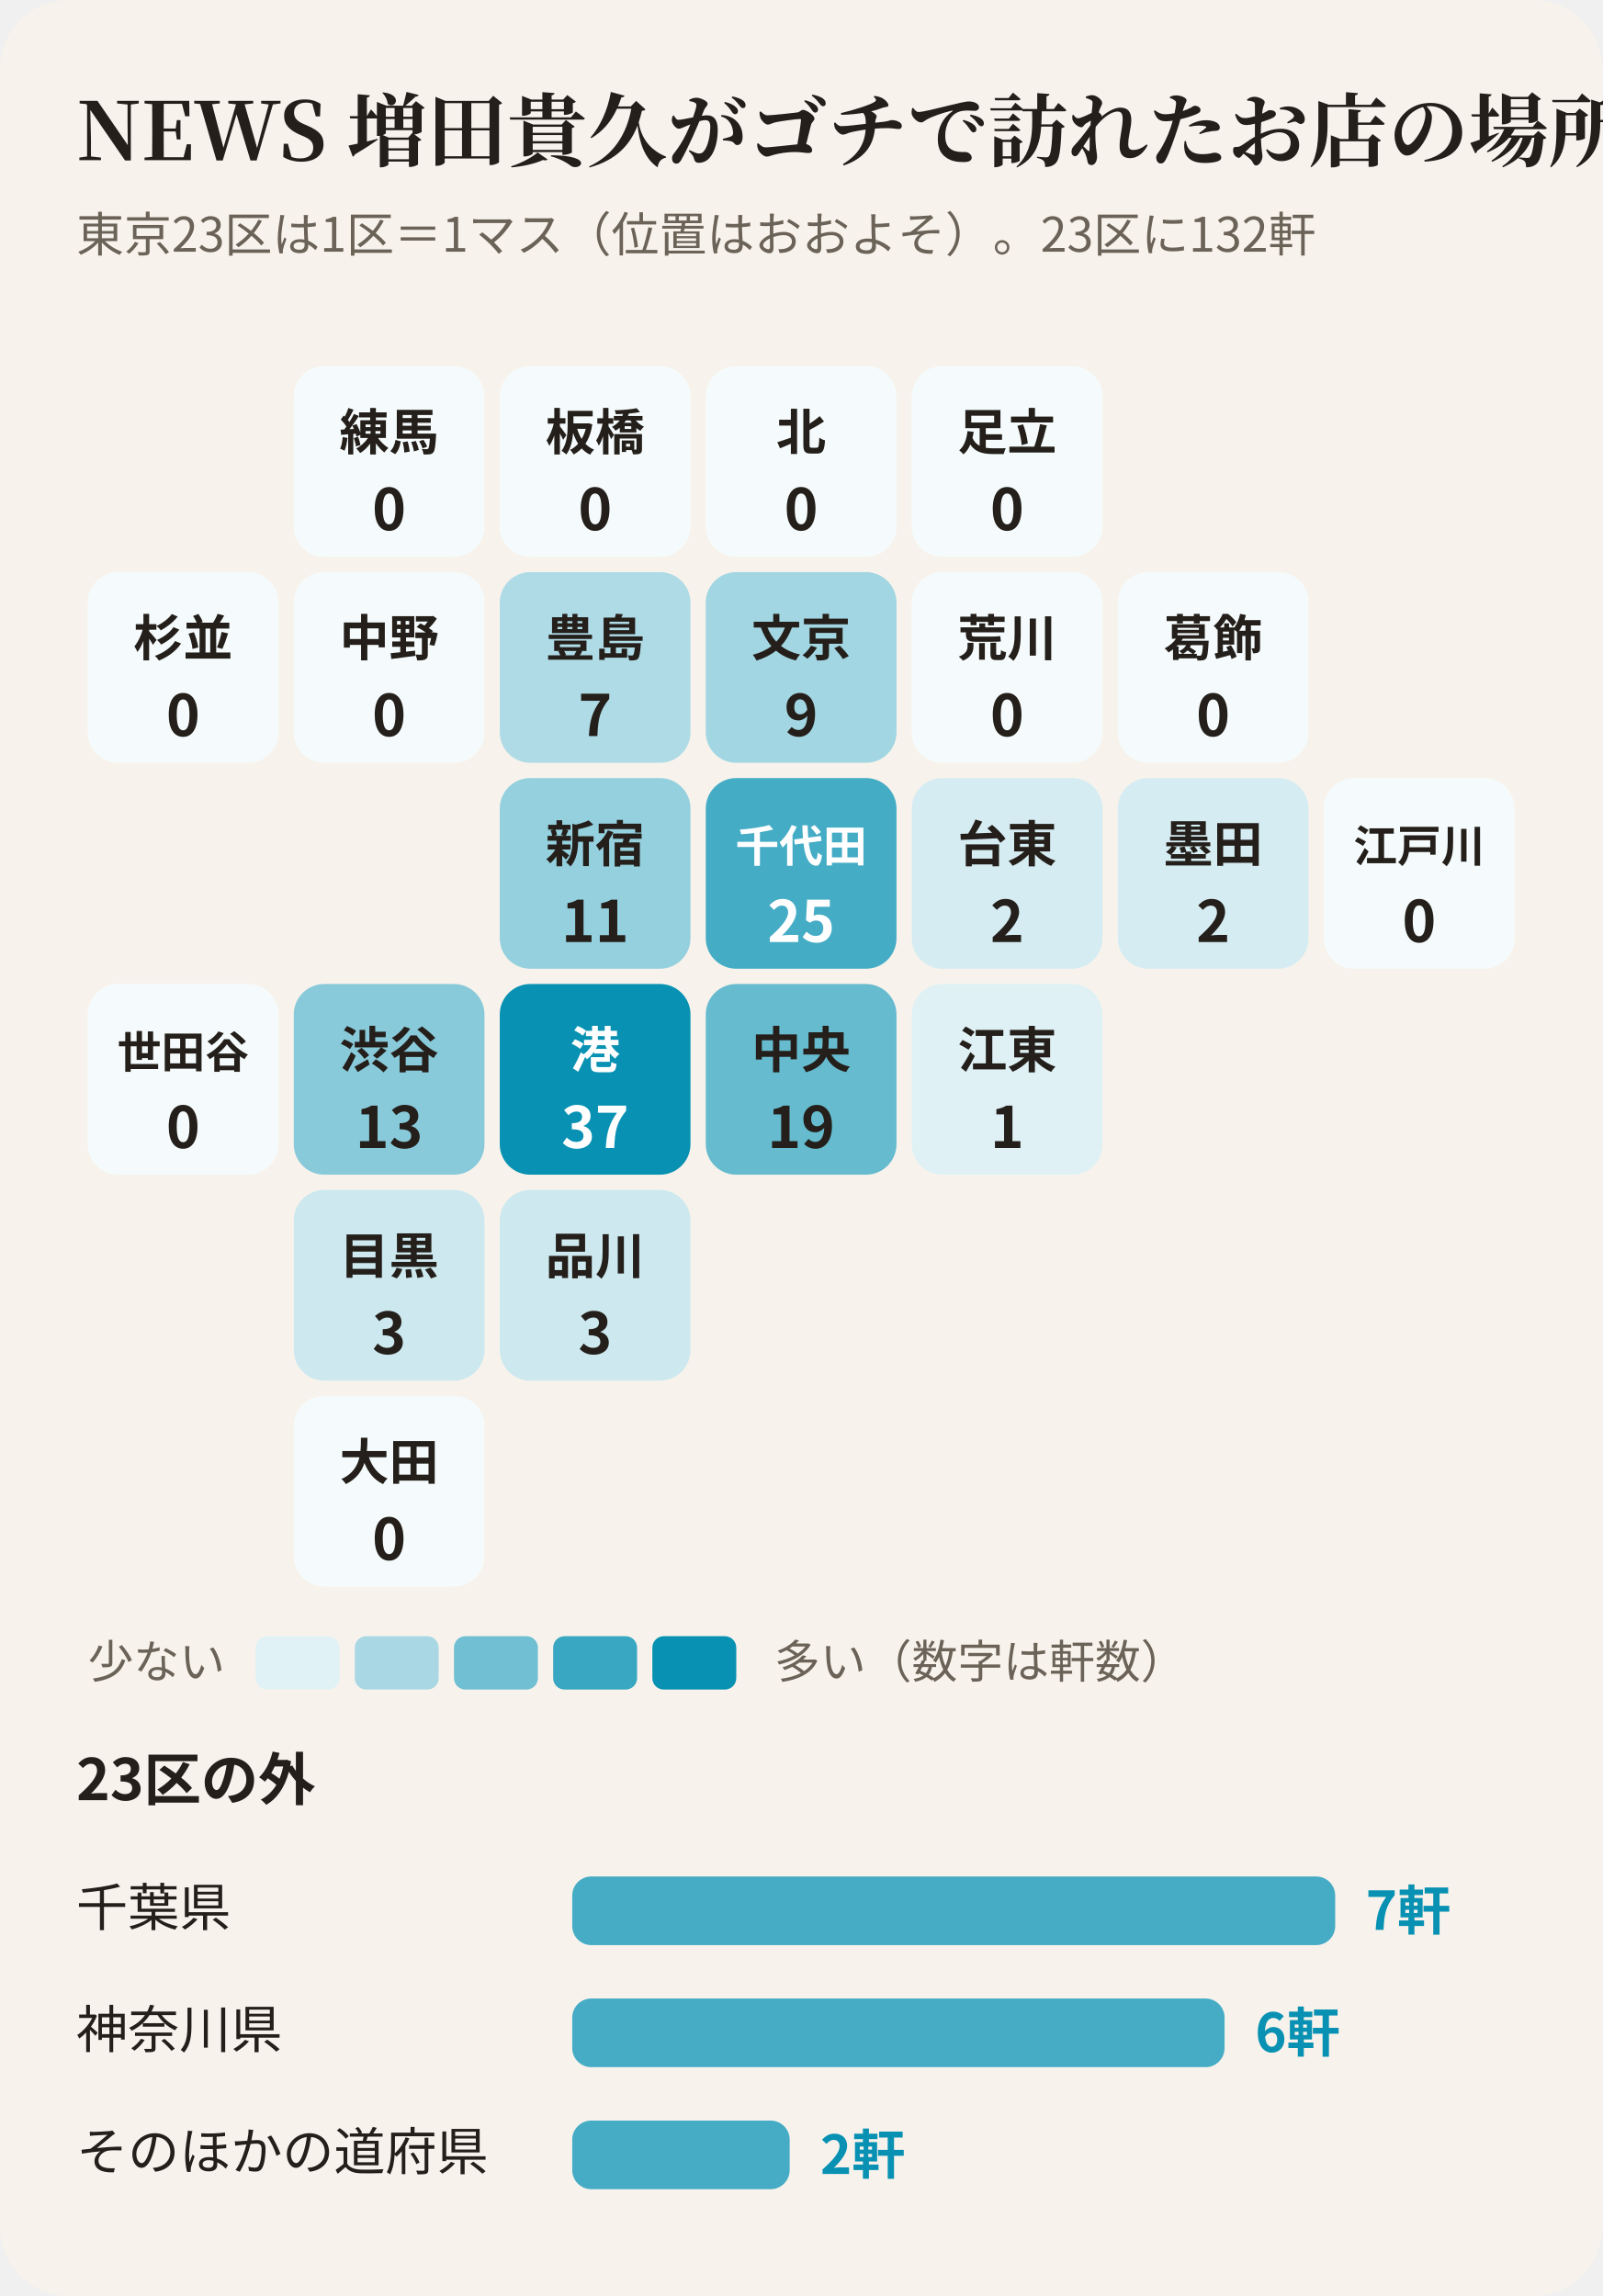
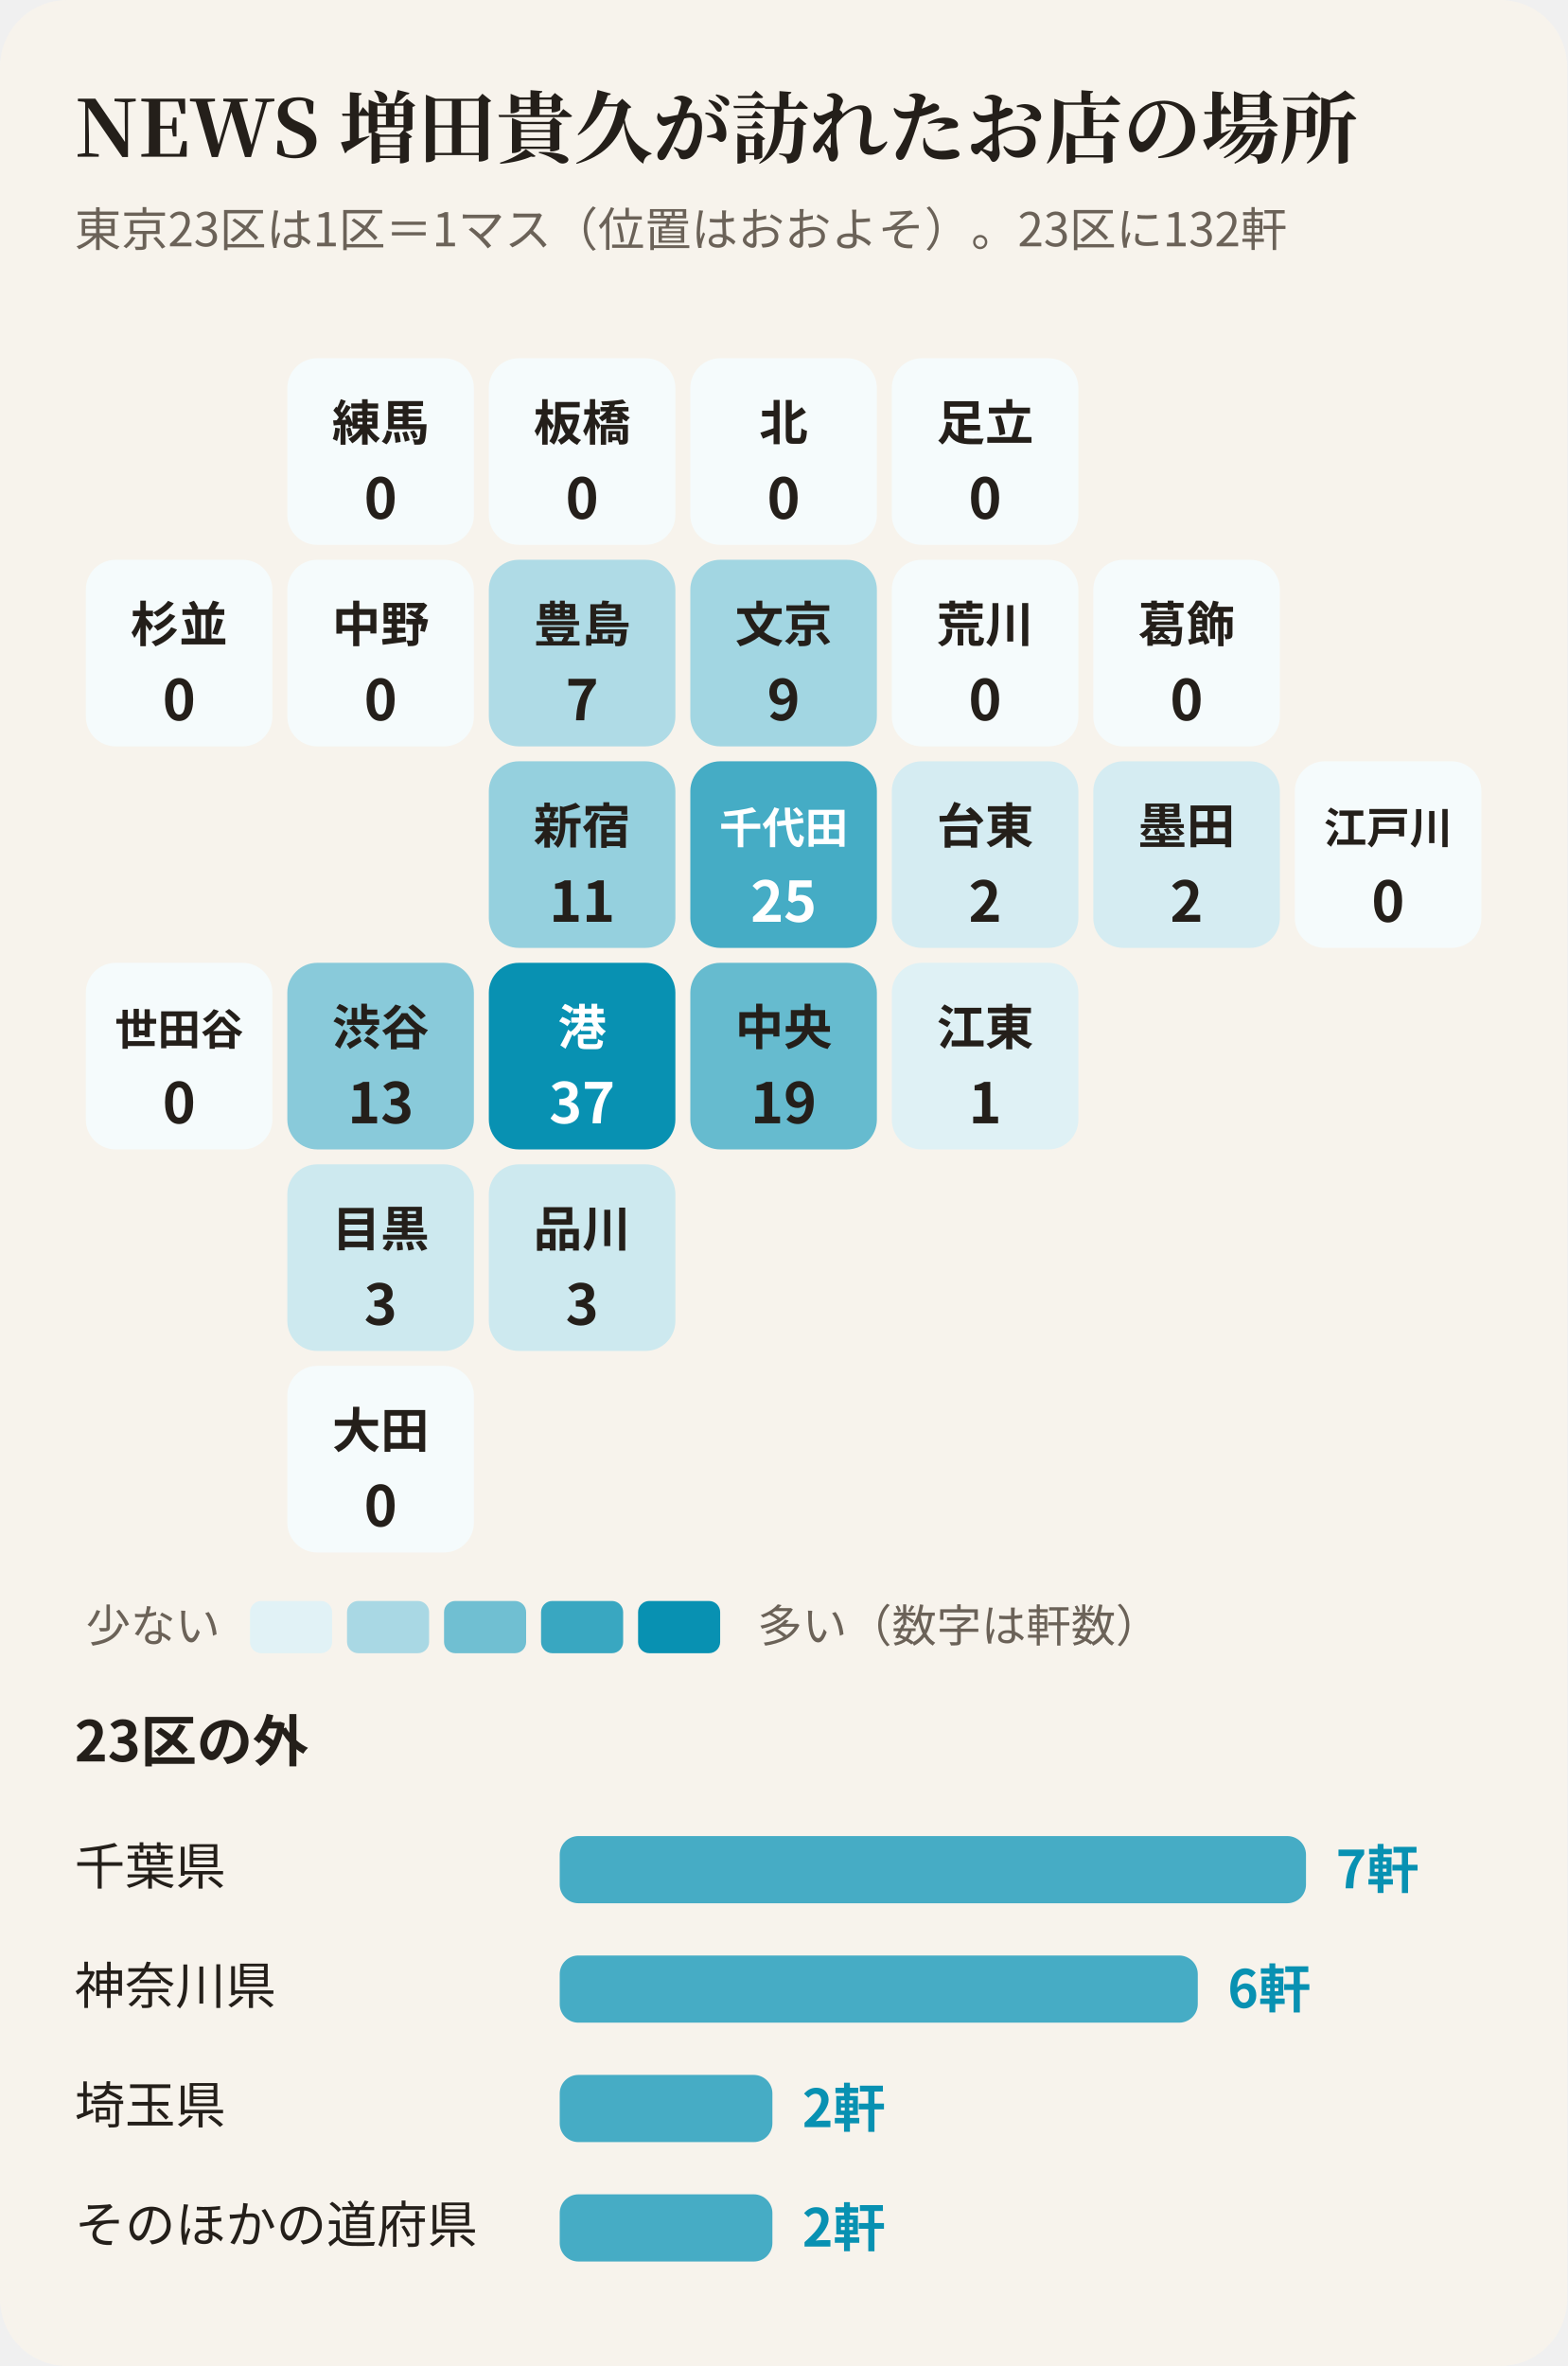
- <svg xmlns="http://www.w3.org/2000/svg" viewBox="0 0 420 602" width="420" height="602" font-family="'Hiragino Sans','Noto Sans CJK JP','Noto Sans JP',sans-serif">
-   <rect width="420" height="602" rx="18" fill="#F7F3EC" />
-   <text x="20" y="42" font-size="21" font-weight="800" fill="#241F1A" font-family="'Hiragino Mincho ProN','Noto Serif CJK JP','Noto Serif JP',serif">NEWS 増田貴久がゴチで訪れたお店の場所</text>
+ <svg xmlns="http://www.w3.org/2000/svg" viewBox="0 0 420 634" width="420" height="634" font-family="'Hiragino Sans','Noto Sans CJK JP','Noto Sans JP',sans-serif">
+   <rect width="420" height="634" rx="18" fill="#F7F3EC" />
+   <text x="20" y="42" font-size="21" font-weight="800" fill="#241F1A" font-family="'Hiragino Mincho ProN','Noto Serif CJK JP','Noto Serif JP',serif">NEWS 増田貴久が訪れたお店の場所</text>
  <text x="20" y="66" font-size="12.5" fill="#6B6258">東京23区は1区＝1マス（位置はおおよそ）。23区に132軒</text>
  <rect x="77" y="96" width="50" height="50" rx="8" fill="#f5fbfc" />
  <text x="102.0" y="118" font-size="13" font-weight="700" text-anchor="middle" fill="#241F1A">練馬</text>
  <text x="102.0" y="139" font-size="15" font-weight="800" text-anchor="middle" fill="#241F1A">0</text>
  <rect x="131" y="96" width="50" height="50" rx="8" fill="#f5fbfc" />
  <text x="156.0" y="118" font-size="13" font-weight="700" text-anchor="middle" fill="#241F1A">板橋</text>
  <text x="156.0" y="139" font-size="15" font-weight="800" text-anchor="middle" fill="#241F1A">0</text>
  <rect x="185" y="96" width="50" height="50" rx="8" fill="#f5fbfc" />
  <text x="210.0" y="118" font-size="13" font-weight="700" text-anchor="middle" fill="#241F1A">北</text>
  <text x="210.0" y="139" font-size="15" font-weight="800" text-anchor="middle" fill="#241F1A">0</text>
  <rect x="239" y="96" width="50" height="50" rx="8" fill="#f5fbfc" />
  <text x="264.0" y="118" font-size="13" font-weight="700" text-anchor="middle" fill="#241F1A">足立</text>
  <text x="264.0" y="139" font-size="15" font-weight="800" text-anchor="middle" fill="#241F1A">0</text>
  <rect x="23" y="150" width="50" height="50" rx="8" fill="#f5fbfc" />
  <text x="48.0" y="172" font-size="13" font-weight="700" text-anchor="middle" fill="#241F1A">杉並</text>
  <text x="48.0" y="193" font-size="15" font-weight="800" text-anchor="middle" fill="#241F1A">0</text>
  <rect x="77" y="150" width="50" height="50" rx="8" fill="#f5fbfc" />
  <text x="102.0" y="172" font-size="13" font-weight="700" text-anchor="middle" fill="#241F1A">中野</text>
  <text x="102.0" y="193" font-size="15" font-weight="800" text-anchor="middle" fill="#241F1A">0</text>
  <rect x="131" y="150" width="50" height="50" rx="8" fill="#afdbe6" />
  <text x="156.0" y="172" font-size="13" font-weight="700" text-anchor="middle" fill="#241F1A">豊島</text>
  <text x="156.0" y="193" font-size="15" font-weight="800" text-anchor="middle" fill="#241F1A">7</text>
  <rect x="185" y="150" width="50" height="50" rx="8" fill="#a2d6e2" />
  <text x="210.0" y="172" font-size="13" font-weight="700" text-anchor="middle" fill="#241F1A">文京</text>
  <text x="210.0" y="193" font-size="15" font-weight="800" text-anchor="middle" fill="#241F1A">9</text>
  <rect x="239" y="150" width="50" height="50" rx="8" fill="#f5fbfc" />
  <text x="264.0" y="172" font-size="13" font-weight="700" text-anchor="middle" fill="#241F1A">荒川</text>
  <text x="264.0" y="193" font-size="15" font-weight="800" text-anchor="middle" fill="#241F1A">0</text>
  <rect x="293" y="150" width="50" height="50" rx="8" fill="#f5fbfc" />
  <text x="318.0" y="172" font-size="13" font-weight="700" text-anchor="middle" fill="#241F1A">葛飾</text>
  <text x="318.0" y="193" font-size="15" font-weight="800" text-anchor="middle" fill="#241F1A">0</text>
  <rect x="131" y="204" width="50" height="50" rx="8" fill="#95d0de" />
  <text x="156.0" y="226" font-size="13" font-weight="700" text-anchor="middle" fill="#241F1A">新宿</text>
  <text x="156.0" y="247" font-size="15" font-weight="800" text-anchor="middle" fill="#241F1A">11</text>
  <rect x="185" y="204" width="50" height="50" rx="8" fill="#45acc5" />
  <text x="210.0" y="226" font-size="11.5" font-weight="700" text-anchor="middle" fill="#fff">千代田</text>
  <text x="210.0" y="247" font-size="15" font-weight="800" text-anchor="middle" fill="#fff">25</text>
  <rect x="239" y="204" width="50" height="50" rx="8" fill="#d5ecf2" />
  <text x="264.0" y="226" font-size="13" font-weight="700" text-anchor="middle" fill="#241F1A">台東</text>
  <text x="264.0" y="247" font-size="15" font-weight="800" text-anchor="middle" fill="#241F1A">2</text>
  <rect x="293" y="204" width="50" height="50" rx="8" fill="#d5ecf2" />
  <text x="318.0" y="226" font-size="13" font-weight="700" text-anchor="middle" fill="#241F1A">墨田</text>
  <text x="318.0" y="247" font-size="15" font-weight="800" text-anchor="middle" fill="#241F1A">2</text>
  <rect x="347" y="204" width="50" height="50" rx="8" fill="#f5fbfc" />
  <text x="372.0" y="226" font-size="11.5" font-weight="700" text-anchor="middle" fill="#241F1A">江戸川</text>
  <text x="372.0" y="247" font-size="15" font-weight="800" text-anchor="middle" fill="#241F1A">0</text>
  <rect x="23" y="258" width="50" height="50" rx="8" fill="#f5fbfc" />
  <text x="48.0" y="280" font-size="11.5" font-weight="700" text-anchor="middle" fill="#241F1A">世田谷</text>
  <text x="48.0" y="301" font-size="15" font-weight="800" text-anchor="middle" fill="#241F1A">0</text>
  <rect x="77" y="258" width="50" height="50" rx="8" fill="#89cada" />
  <text x="102.0" y="280" font-size="13" font-weight="700" text-anchor="middle" fill="#241F1A">渋谷</text>
  <text x="102.0" y="301" font-size="15" font-weight="800" text-anchor="middle" fill="#241F1A">13</text>
  <rect x="131" y="258" width="50" height="50" rx="8" fill="#0891b2" />
  <text x="156.0" y="280" font-size="13" font-weight="700" text-anchor="middle" fill="#fff">港</text>
  <text x="156.0" y="301" font-size="15" font-weight="800" text-anchor="middle" fill="#fff">37</text>
  <rect x="185" y="258" width="50" height="50" rx="8" fill="#66bbcf" />
  <text x="210.0" y="280" font-size="13" font-weight="700" text-anchor="middle" fill="#241F1A">中央</text>
  <text x="210.0" y="301" font-size="15" font-weight="800" text-anchor="middle" fill="#241F1A">19</text>
  <rect x="239" y="258" width="50" height="50" rx="8" fill="#dff1f5" />
  <text x="264.0" y="280" font-size="13" font-weight="700" text-anchor="middle" fill="#241F1A">江東</text>
  <text x="264.0" y="301" font-size="15" font-weight="800" text-anchor="middle" fill="#241F1A">1</text>
  <rect x="77" y="312" width="50" height="50" rx="8" fill="#cde9ef" />
  <text x="102.0" y="334" font-size="13" font-weight="700" text-anchor="middle" fill="#241F1A">目黒</text>
  <text x="102.0" y="355" font-size="15" font-weight="800" text-anchor="middle" fill="#241F1A">3</text>
  <rect x="131" y="312" width="50" height="50" rx="8" fill="#cde9ef" />
  <text x="156.0" y="334" font-size="13" font-weight="700" text-anchor="middle" fill="#241F1A">品川</text>
  <text x="156.0" y="355" font-size="15" font-weight="800" text-anchor="middle" fill="#241F1A">3</text>
  <rect x="77" y="366" width="50" height="50" rx="8" fill="#f5fbfc" />
  <text x="102.0" y="388" font-size="13" font-weight="700" text-anchor="middle" fill="#241F1A">大田</text>
  <text x="102.0" y="409" font-size="15" font-weight="800" text-anchor="middle" fill="#241F1A">0</text>
  <text x="23" y="440" font-size="12" fill="#6B6258">少ない</text>
  <rect x="67" y="429" width="22" height="14" rx="3" fill="#e1f2f6" />
  <rect x="93" y="429" width="22" height="14" rx="3" fill="#a9d8e4" />
  <rect x="119" y="429" width="22" height="14" rx="3" fill="#70bfd2" />
  <rect x="145" y="429" width="22" height="14" rx="3" fill="#39a7c1" />
  <rect x="171" y="429" width="22" height="14" rx="3" fill="#0891b2" />
  <text x="203" y="440" font-size="12" fill="#6B6258">多い（数字は軒数）</text>
  <text x="20" y="472" font-size="15" font-weight="800" fill="#241F1A">23区の外</text>
  <text x="20" y="505" font-size="13.5" fill="#241F1A">千葉県</text>
  <rect x="150" y="492" width="200" height="18" rx="5" fill="#46acc5" />
  <text x="358" y="506" font-size="14" font-weight="800" fill="#0891b2">7軒</text>
  <text x="20" y="537" font-size="13.5" fill="#241F1A">神奈川県</text>
  <rect x="150" y="524" width="171" height="18" rx="5" fill="#46acc5" />
  <text x="329" y="538" font-size="14" font-weight="800" fill="#0891b2">6軒</text>
-   <text x="20" y="569" font-size="13.5" fill="#241F1A">そのほかの道府県</text>
+   <text x="20" y="569" font-size="13.5" fill="#241F1A">埼玉県</text>
  <rect x="150" y="556" width="57" height="18" rx="5" fill="#46acc5" />
  <text x="215" y="570" font-size="14" font-weight="800" fill="#0891b2">2軒</text>
+   <text x="20" y="601" font-size="13.5" fill="#241F1A">そのほかの道府県</text>
+   <rect x="150" y="588" width="57" height="18" rx="5" fill="#46acc5" />
+   <text x="215" y="602" font-size="14" font-weight="800" fill="#0891b2">2軒</text>
</svg>
